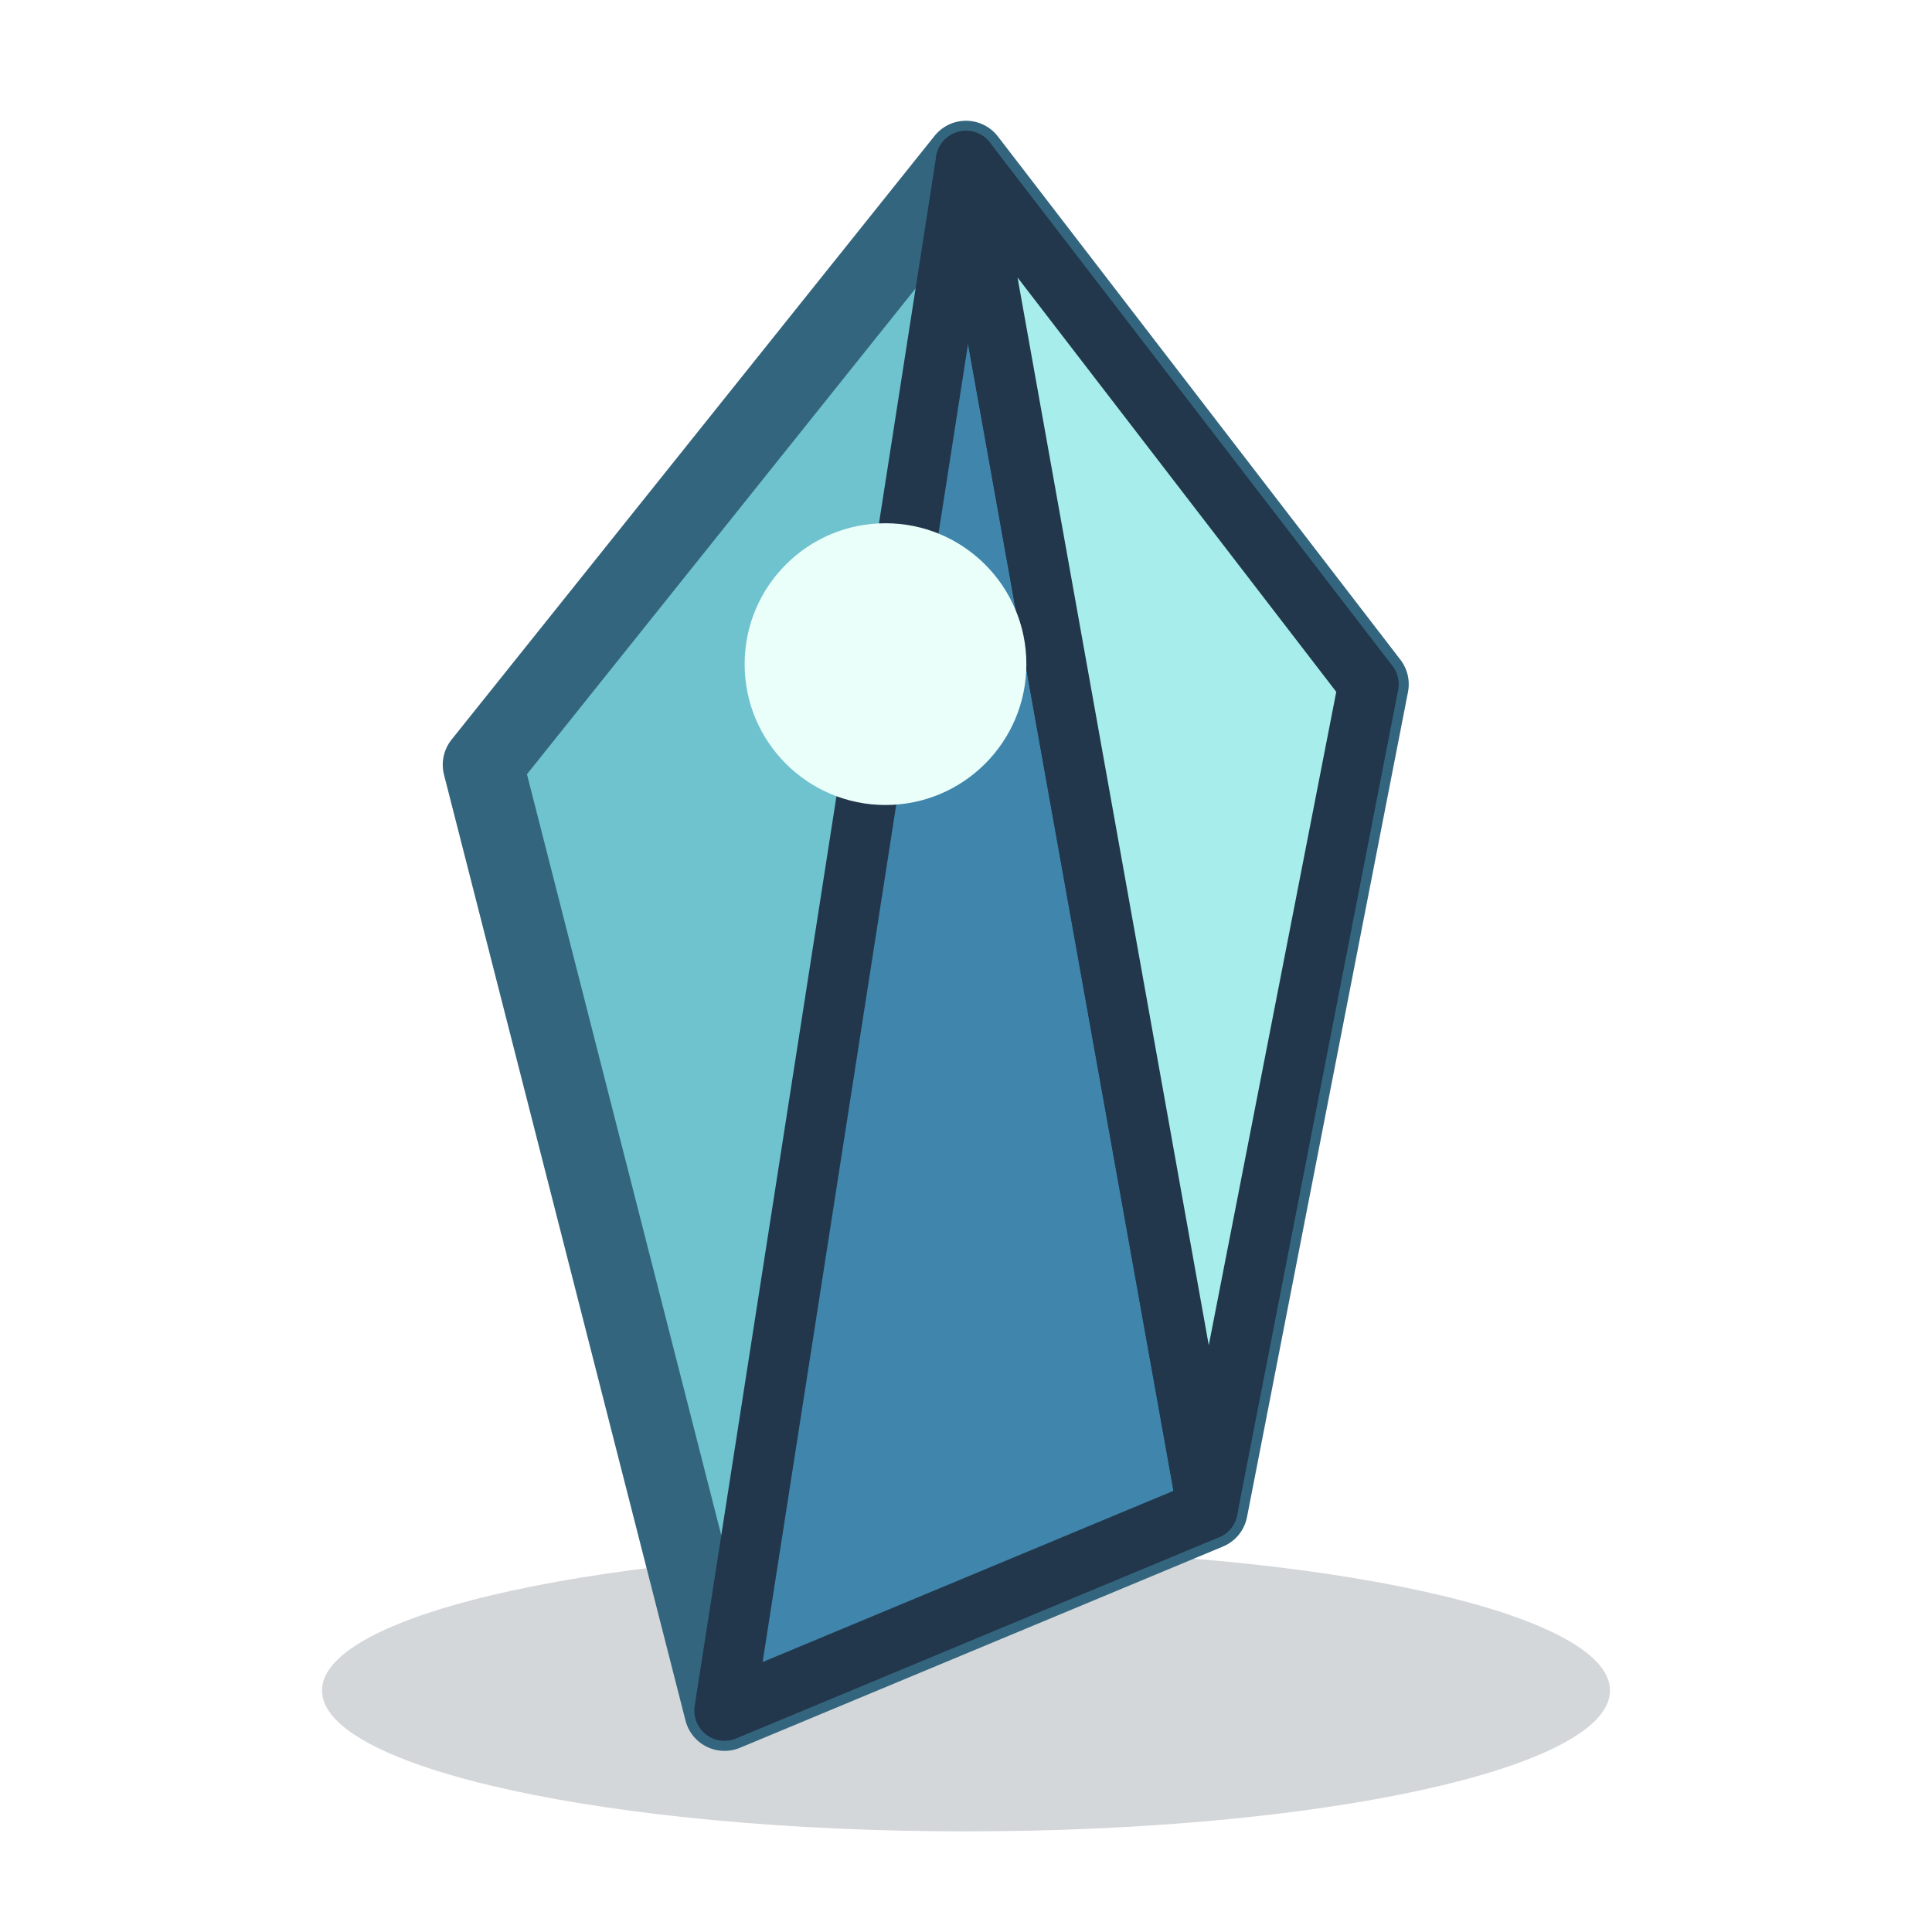
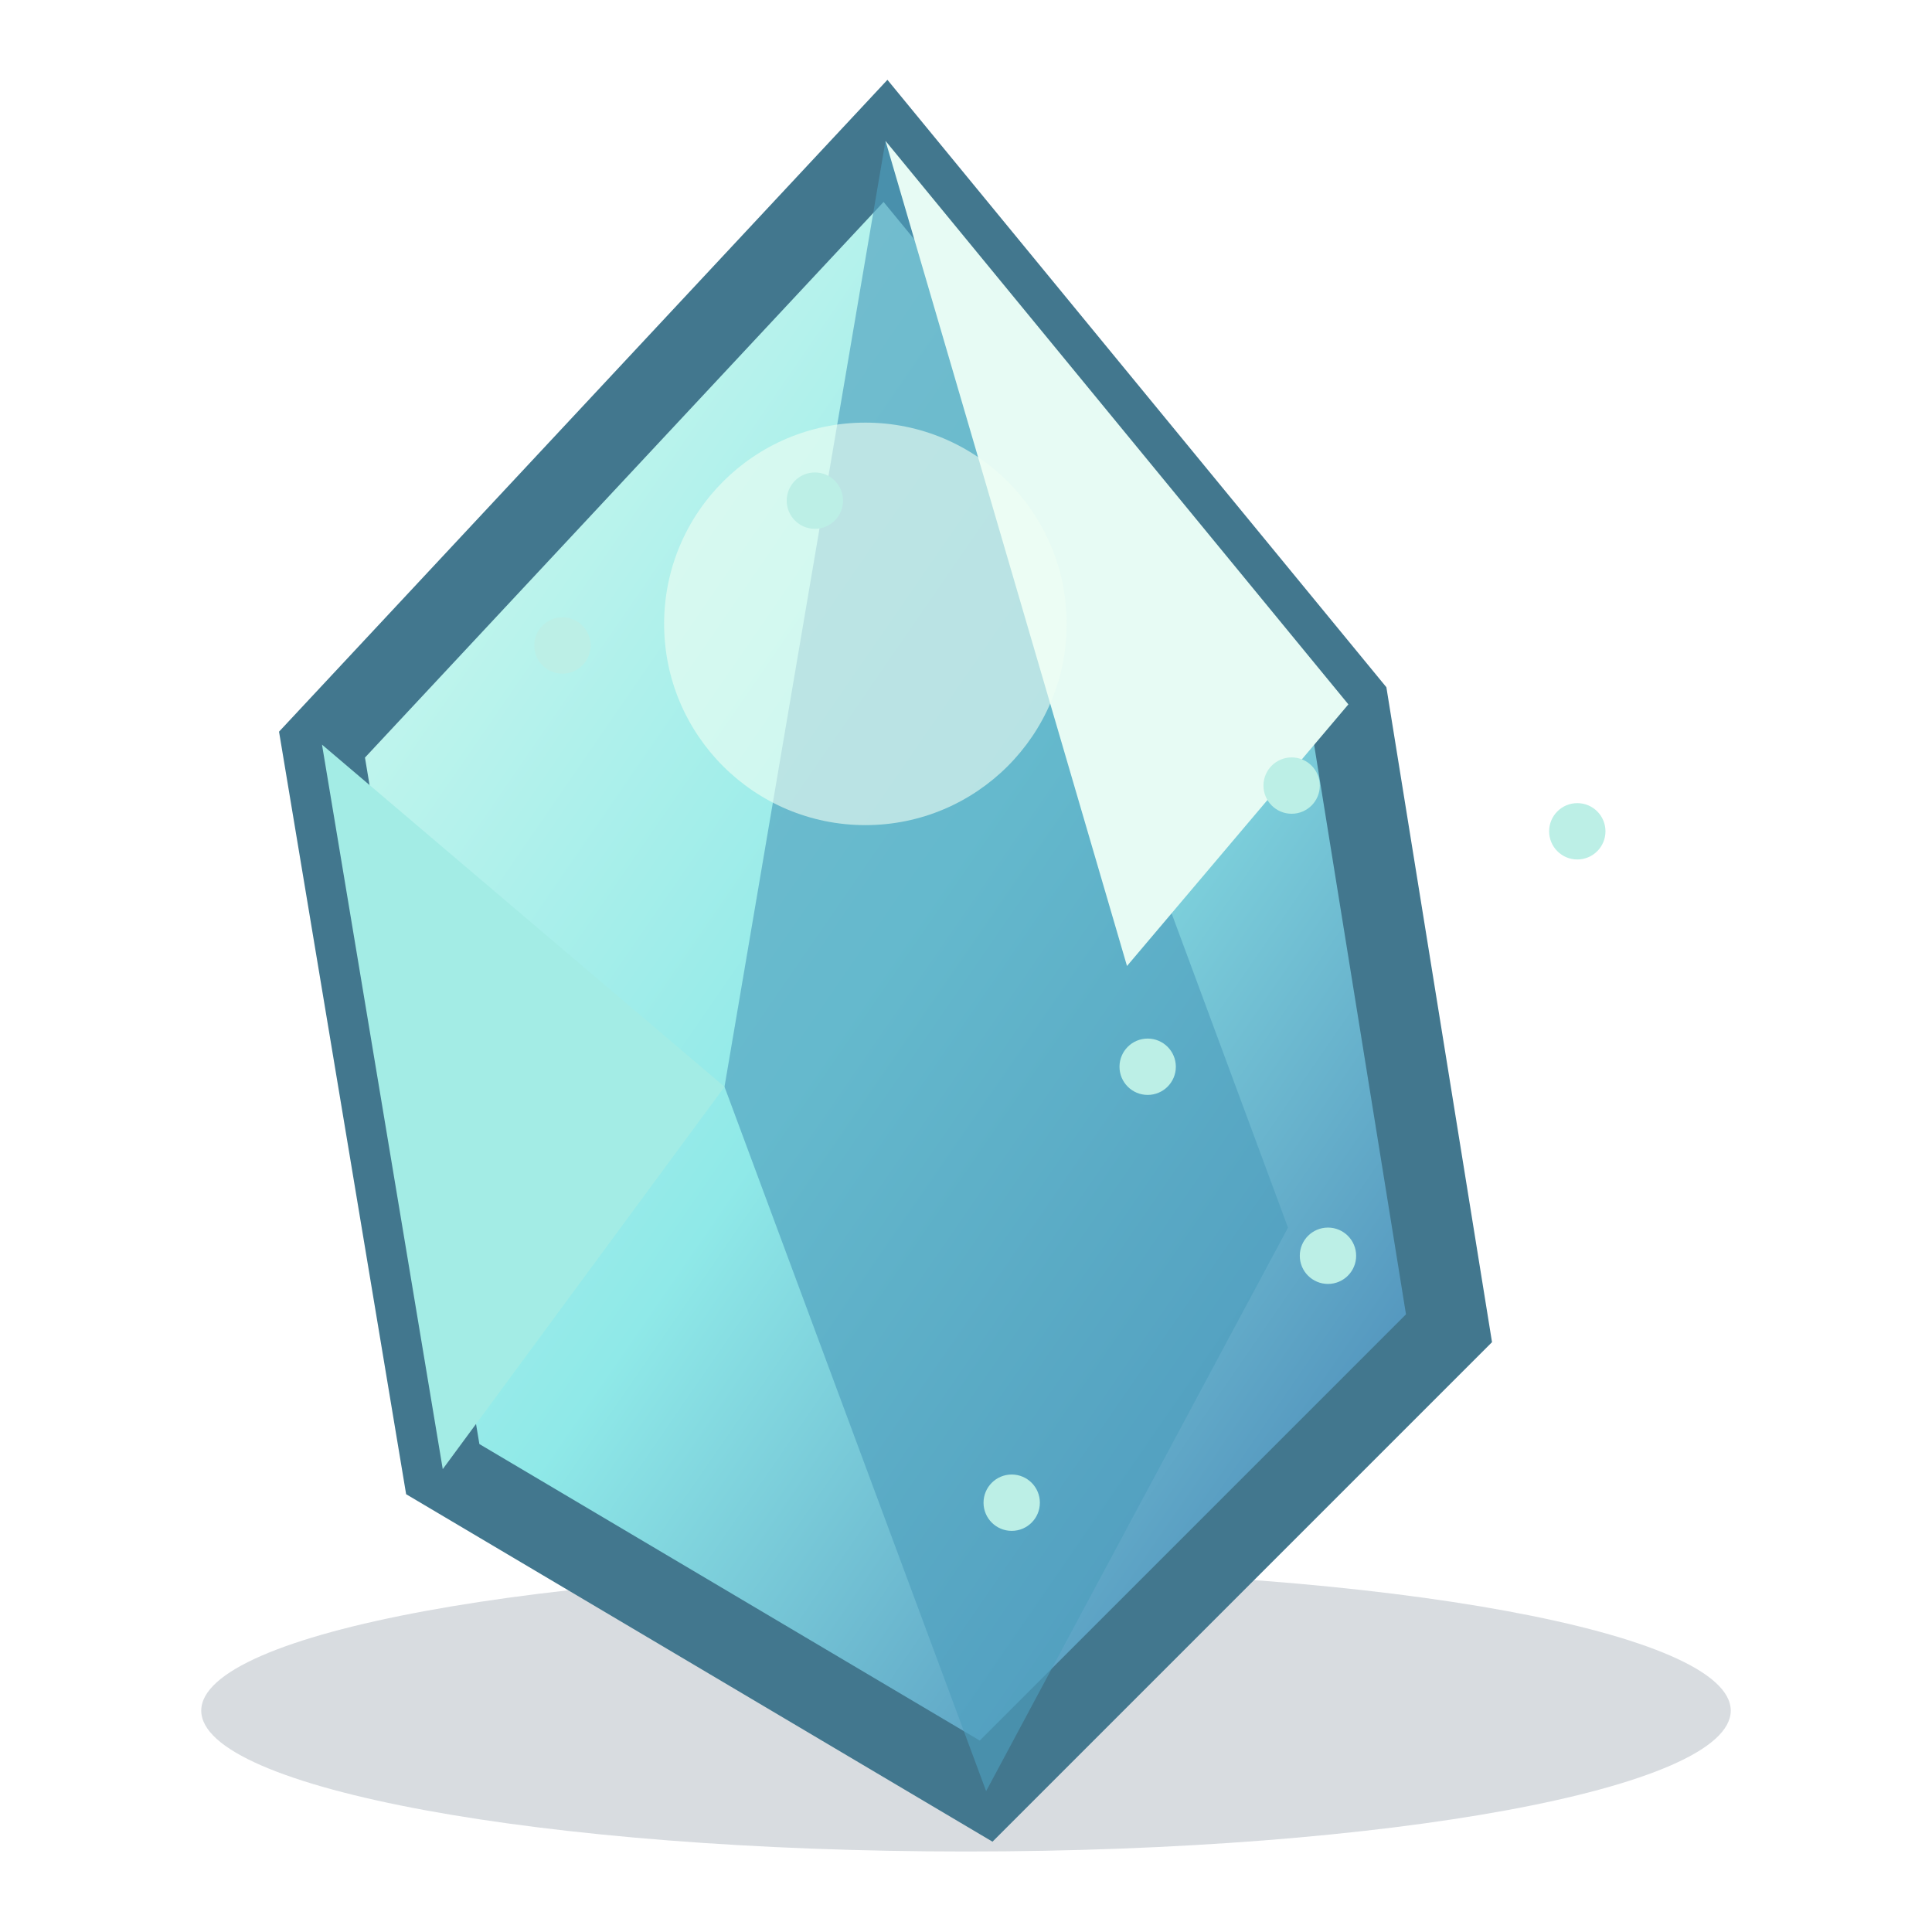
- <svg xmlns="http://www.w3.org/2000/svg" width="96" height="96" viewBox="0 0 96 96" shape-rendering="geometricPrecision">
+ <svg xmlns="http://www.w3.org/2000/svg" width="96" height="96" viewBox="0 0 96 96">
  <defs>
-     <linearGradient id="sky" x2="0" y2="1">
-       <stop stop-color="#2c6c91" />
-       <stop offset=".58" stop-color="#a0cbca" />
-       <stop offset="1" stop-color="#f6d7a7" />
+     <linearGradient id="wood" x1="0" y1="0" x2="1" y2="1">
+       <stop stop-color="#d1a273" />
+       <stop offset=".48" stop-color="#9b7252" />
+       <stop offset="1" stop-color="#665046" />
    </linearGradient>
-     <linearGradient id="sea" x2="0" y2="1">
-       <stop stop-color="#447f95" />
-       <stop offset="1" stop-color="#143c60" />
+     <linearGradient id="metal" x1="0" y1="0" x2="1" y2="1">
+       <stop stop-color="#d4cbbb" />
+       <stop offset=".38" stop-color="#96a4a0" />
+       <stop offset="1" stop-color="#405a69" />
    </linearGradient>
-     <linearGradient id="gold" x2="1" y2="1">
-       <stop stop-color="#fff4b4" />
-       <stop offset=".52" stop-color="#efc06e" />
-       <stop offset="1" stop-color="#9b7456" />
+     <linearGradient id="crystal" x1="0" y1="0" x2="1" y2="1">
+       <stop stop-color="#dffcf0" />
+       <stop offset=".5" stop-color="#8fe9e8" />
+       <stop offset="1" stop-color="#3a72ac" />
    </linearGradient>
-     <radialGradient id="halo">
-       <stop stop-color="#c9fff0" stop-opacity=".95" />
-       <stop offset="1" stop-color="#67cbd7" stop-opacity="0" />
+     <radialGradient id="lamp">
+       <stop stop-color="#fff2b7" stop-opacity="1" />
+       <stop offset=".35" stop-color="#f8ce7c" stop-opacity=".8" />
+       <stop offset="1" stop-color="#f4bf65" stop-opacity="0" />
    </radialGradient>
  </defs>
-   <ellipse cx="48" cy="84" rx="32" ry="7" fill="#28394933" stroke="none" stroke-width="0" />
-   <polygon points="48,8 68,34 60,75 36,85 24,38" fill="#6fc3cf" stroke="#33667e" stroke-width="4" stroke-linejoin="round" />
-   <polygon points="48,8 60,75 36,85" fill="#3f85ac" stroke="#22374b" stroke-width="3" stroke-linejoin="round" />
-   <polygon points="48,8 68,34 60,75" fill="#a6edeb" stroke="#22374b" stroke-width="3" stroke-linejoin="round" />
-   <circle cx="44" cy="33" r="7" fill="#eafefa" stroke="none" stroke-width="0" />
+   <ellipse cx="48" cy="85" rx="38" ry="7" fill="#172f49" opacity=".17" />
+   <path d="M44 7 L67 35 72 66 49 89 22 73 16 37Z" fill="url(#crystal)" stroke="#42778e" stroke-width="4" />
+   <path d="M44 7 L36 54 49 89 L64 61Z" fill="#4d9ebe" opacity=".64" />
+   <path d="M44 7 L67 35 56 48Z" fill="#e7fbf4" />
+   <path d="M16 37 L36 54 22 73Z" fill="#a3ece5" />
+   <circle cx="43" cy="31" r="10" fill="#f0fff3" opacity=".6" />
+   <circle cx="65.986" cy="62.398" r="1.4" fill="#bcefe6" />
+   <circle cx="40.491" cy="24.876" r="1.4" fill="#bcefe6" />
+   <circle cx="50.271" cy="74.668" r="1.4" fill="#bcefe6" />
+   <circle cx="78.375" cy="41.307" r="1.4" fill="#bcefe6" />
+   <circle cx="57.027" cy="53.006" r="1.4" fill="#bcefe6" />
+   <circle cx="64.181" cy="39.035" r="1.4" fill="#bcefe6" />
+   <circle cx="27.947" cy="32.074" r="1.4" fill="#bcefe6" />
</svg>
